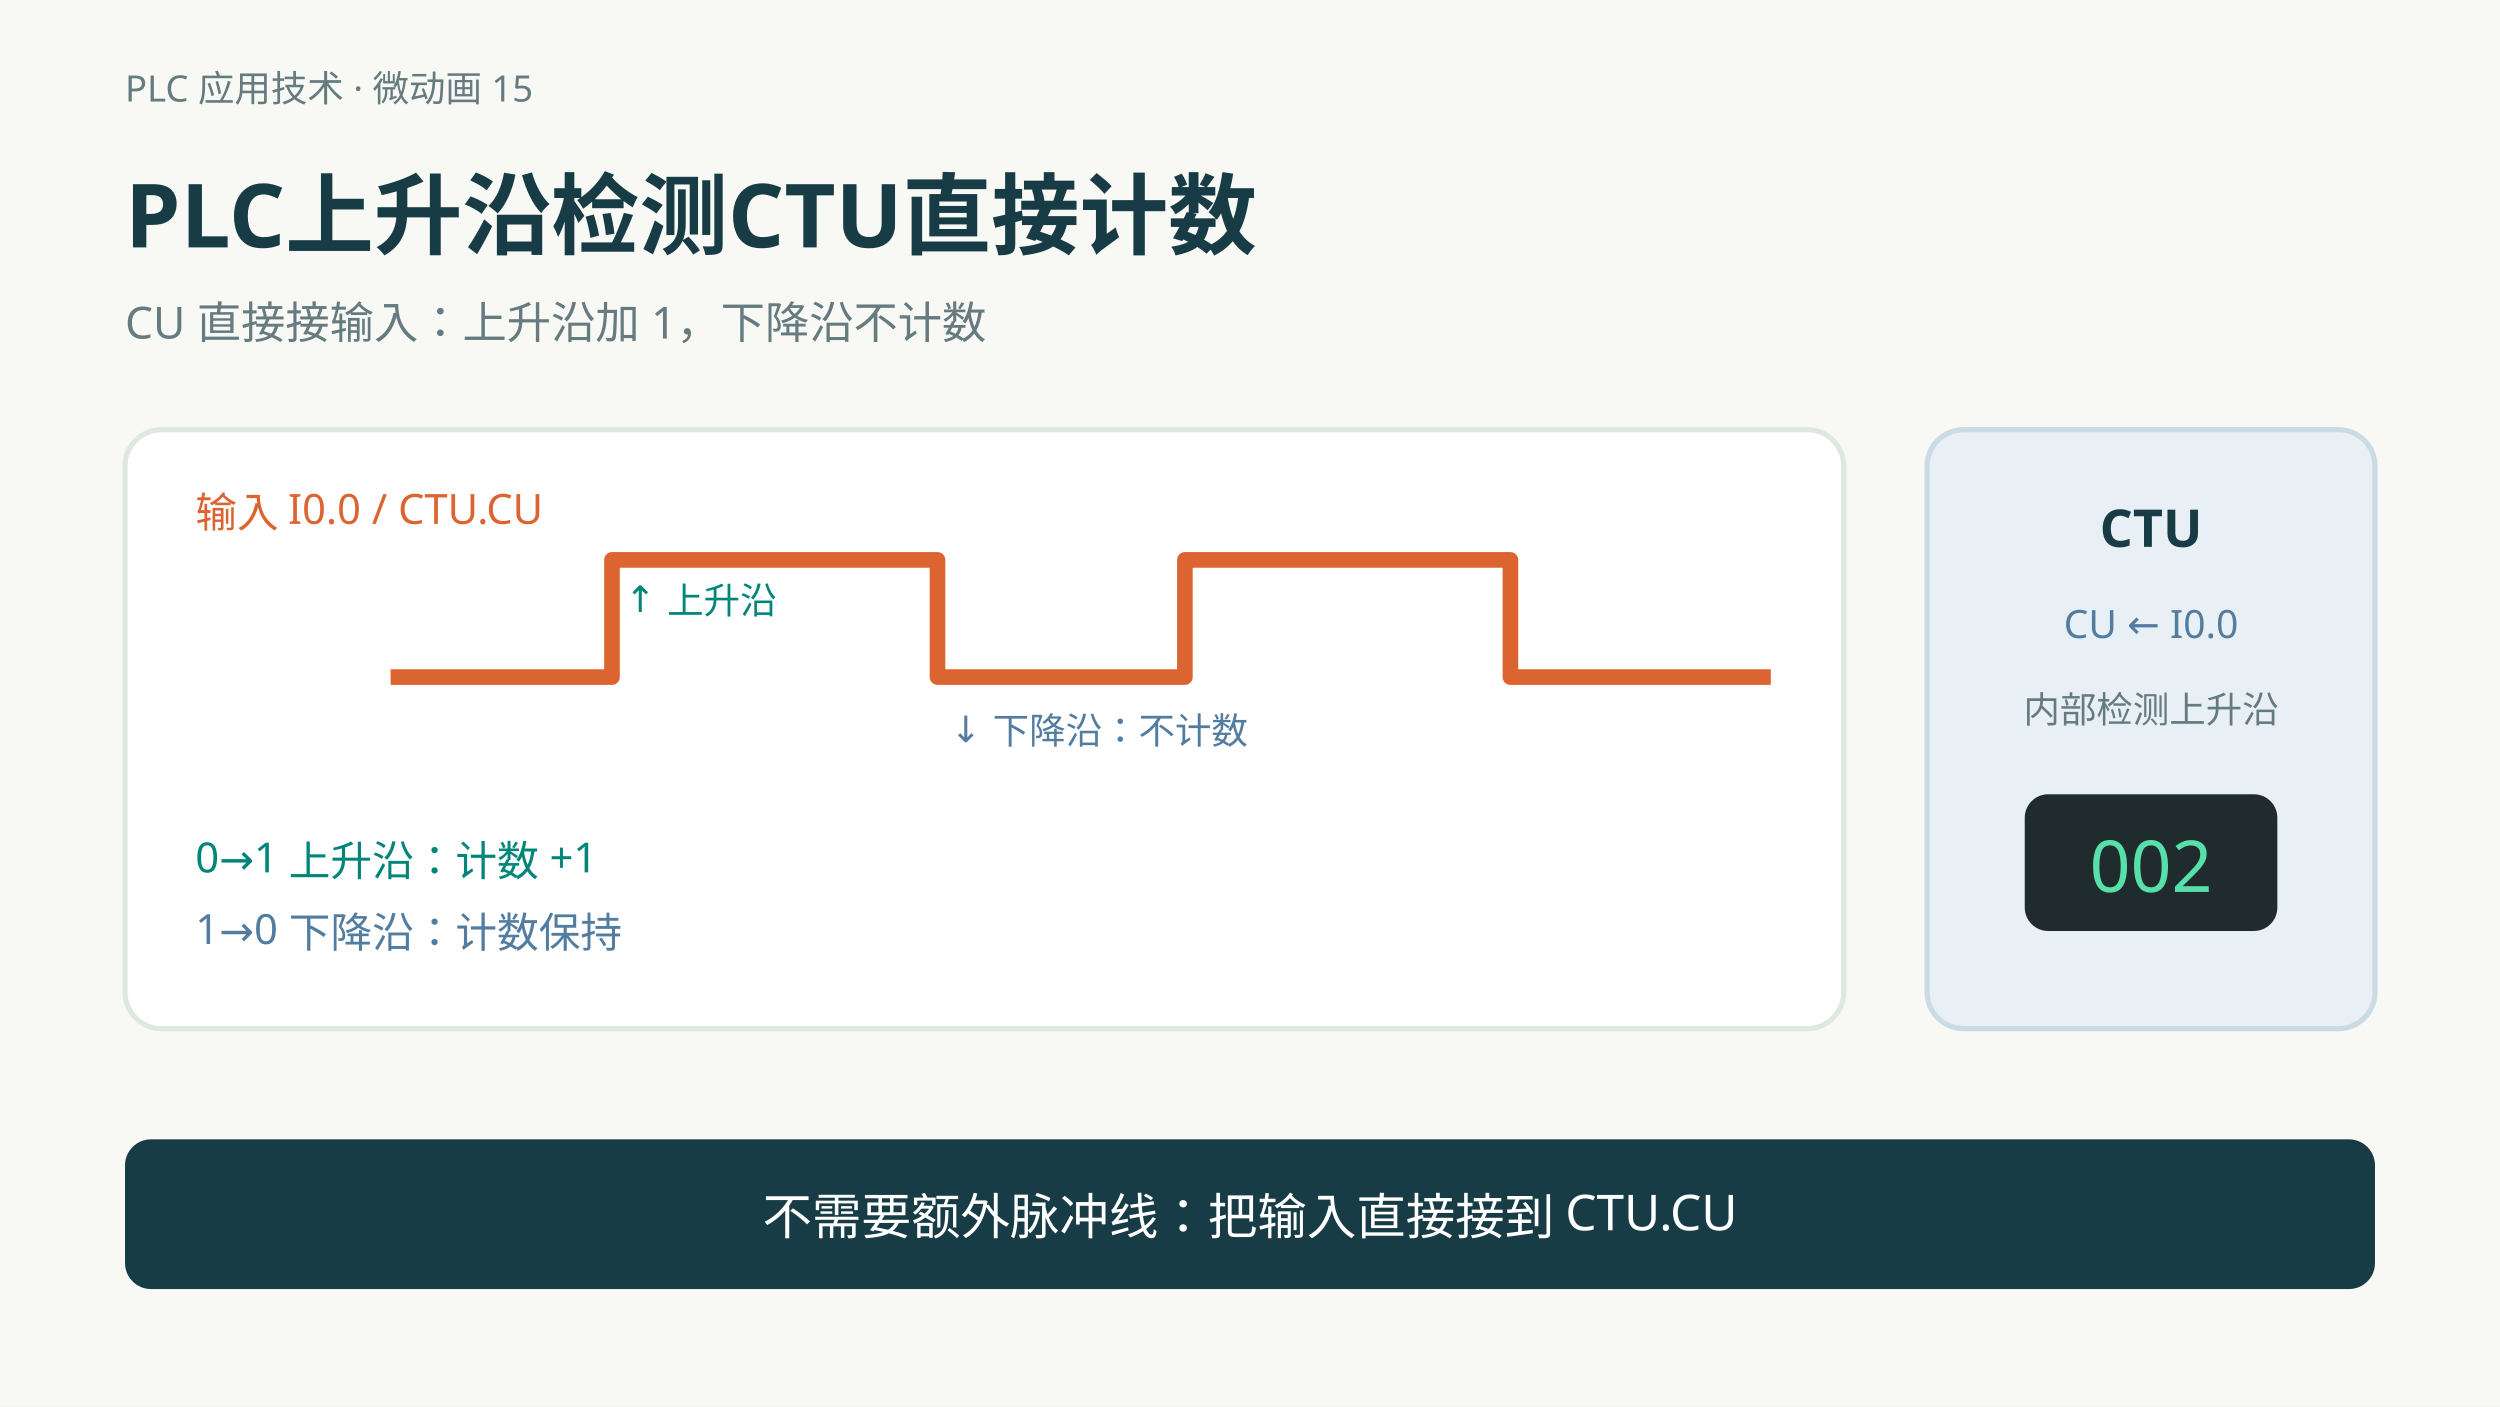
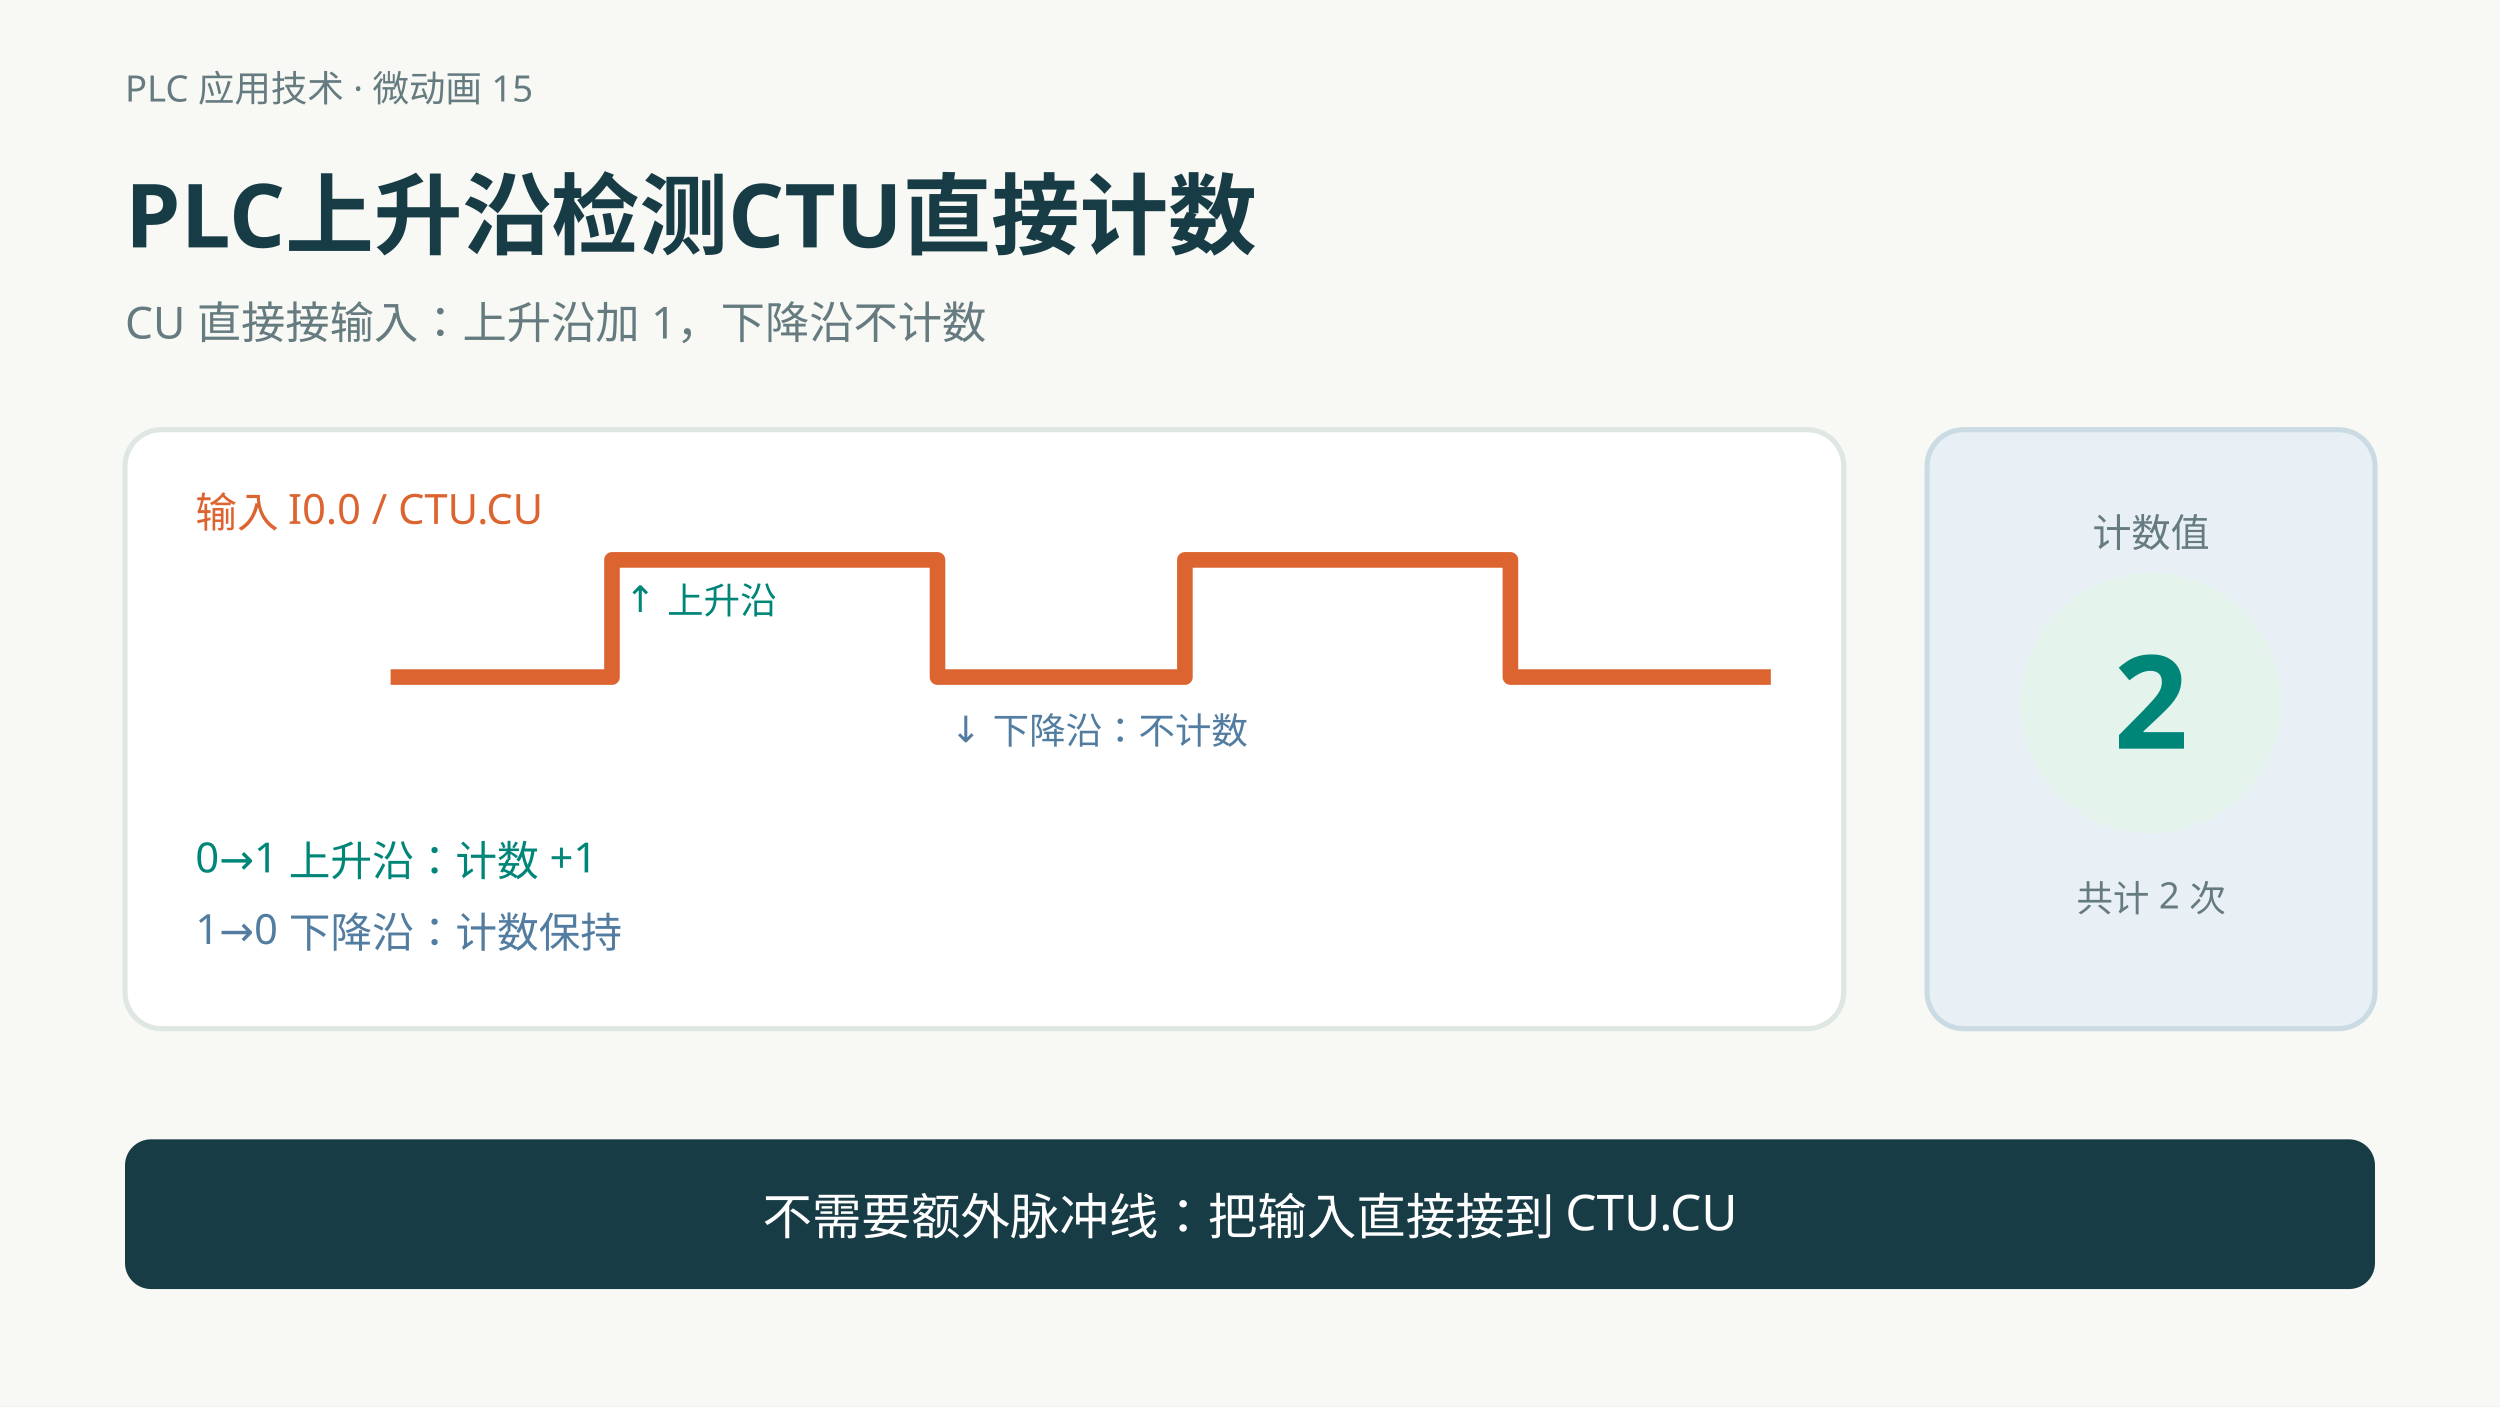
<svg xmlns="http://www.w3.org/2000/svg" width="1920" height="1080" viewBox="0 0 1920 1080">
  <rect width="1920" height="1080" fill="#f8f9f4" />
  <g font-family="Noto Sans SC, Microsoft YaHei, sans-serif">
    <text x="96" y="78" font-size="28" fill="#657b80">PLC 应用技术 · 微动画 15</text>
    <text x="96" y="190" font-size="68" font-weight="700" fill="#183c45">PLC上升沿检测CTU直接计数</text>
    <text x="96" y="260" font-size="34" fill="#657b80">CU 直接接输入：上升沿加 1，下降沿不计数</text>
    <rect x="96" y="330" width="1320" height="460" rx="28" fill="#fff" stroke="#dfe7e2" stroke-width="4" />
    <text x="150" y="405" font-size="32" fill="#dc6430">输入 I0.0 / CTU.CU</text>
    <path d="M300 520H470V430H720V520H910V430H1160V520H1360" stroke="#dc6430" stroke-width="12" fill="none" stroke-linejoin="round" />
    <text x="480" y="470" font-size="28" fill="#008579">↑ 上升沿</text>
    <text x="730" y="570" font-size="28" fill="#527da0">↓ 下降沿：不计数</text>
    <text x="150" y="670" font-size="32" fill="#008579">0→1 上升沿：计数 +1</text>
    <text x="150" y="725" font-size="32" fill="#527da0">1→0 下降沿：计数保持</text>
    <rect x="1480" y="330" width="344" height="460" rx="28" fill="#e9f0f5" stroke="#cbdbe3" stroke-width="4" />
-     <text x="1652" y="420" text-anchor="middle" font-size="40" font-weight="600" fill="#183c45">CTU</text>
-     <text x="1652" y="490" text-anchor="middle" font-size="30" fill="#527da0">CU ← I0.0</text>
-     <text x="1652" y="555" text-anchor="middle" font-size="28" fill="#657b80">内部检测上升沿</text>
-     <rect x="1555" y="610" width="194" height="105" rx="18" fill="#202b2e" />
-     <text x="1652" y="685" text-anchor="middle" font-size="55" fill="#58e0aa">002</text>
+     <text x="1652" y="420" text-anchor="middle" font-size="30" fill="#657b80">计数值</text>
+     <circle cx="1652" cy="540" r="100" fill="#e4f3ec" />
+     <text x="1652" y="575" text-anchor="middle" font-size="100" font-weight="600" fill="#008579">2</text>
+     <text x="1652" y="700" text-anchor="middle" font-size="28" fill="#657b80">共计 2 次</text>
    <rect x="96" y="875" width="1728" height="115" rx="20" fill="#183c45" />
    <text x="960" y="948" text-anchor="middle" font-size="38" fill="#fff">不需要额外脉冲线：把输入直接接到 CTU.CU</text>
  </g>
</svg>
